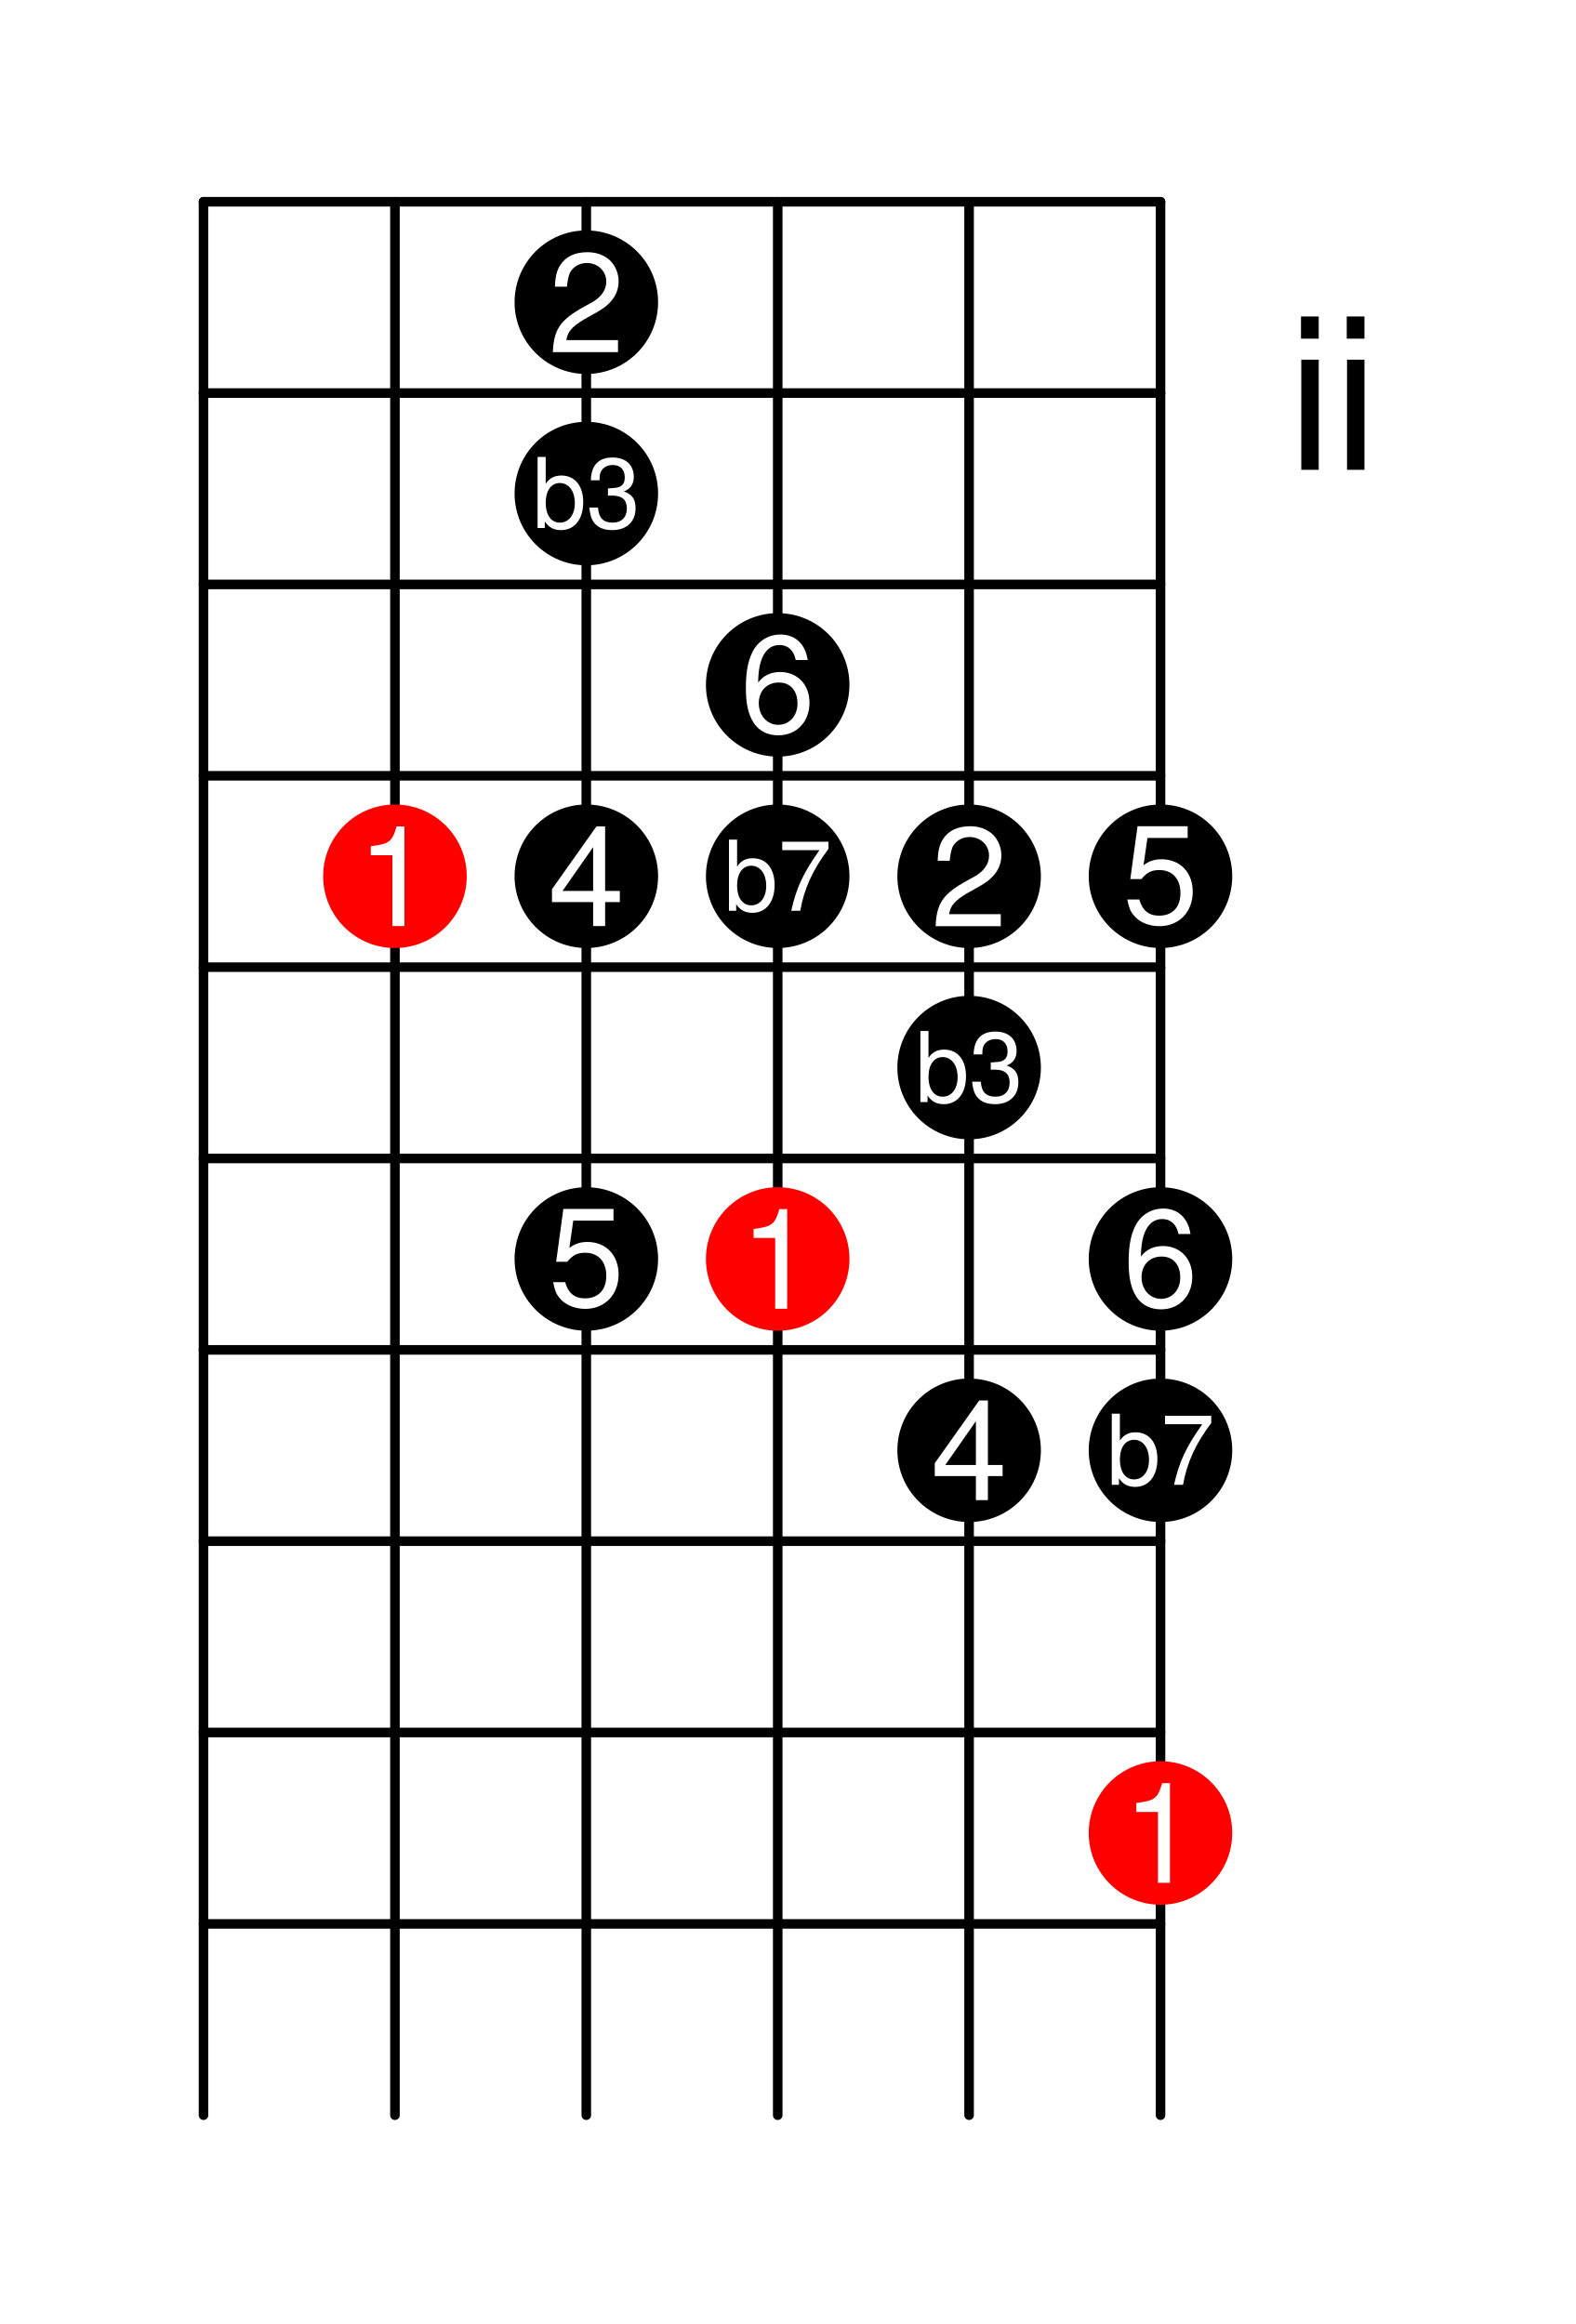
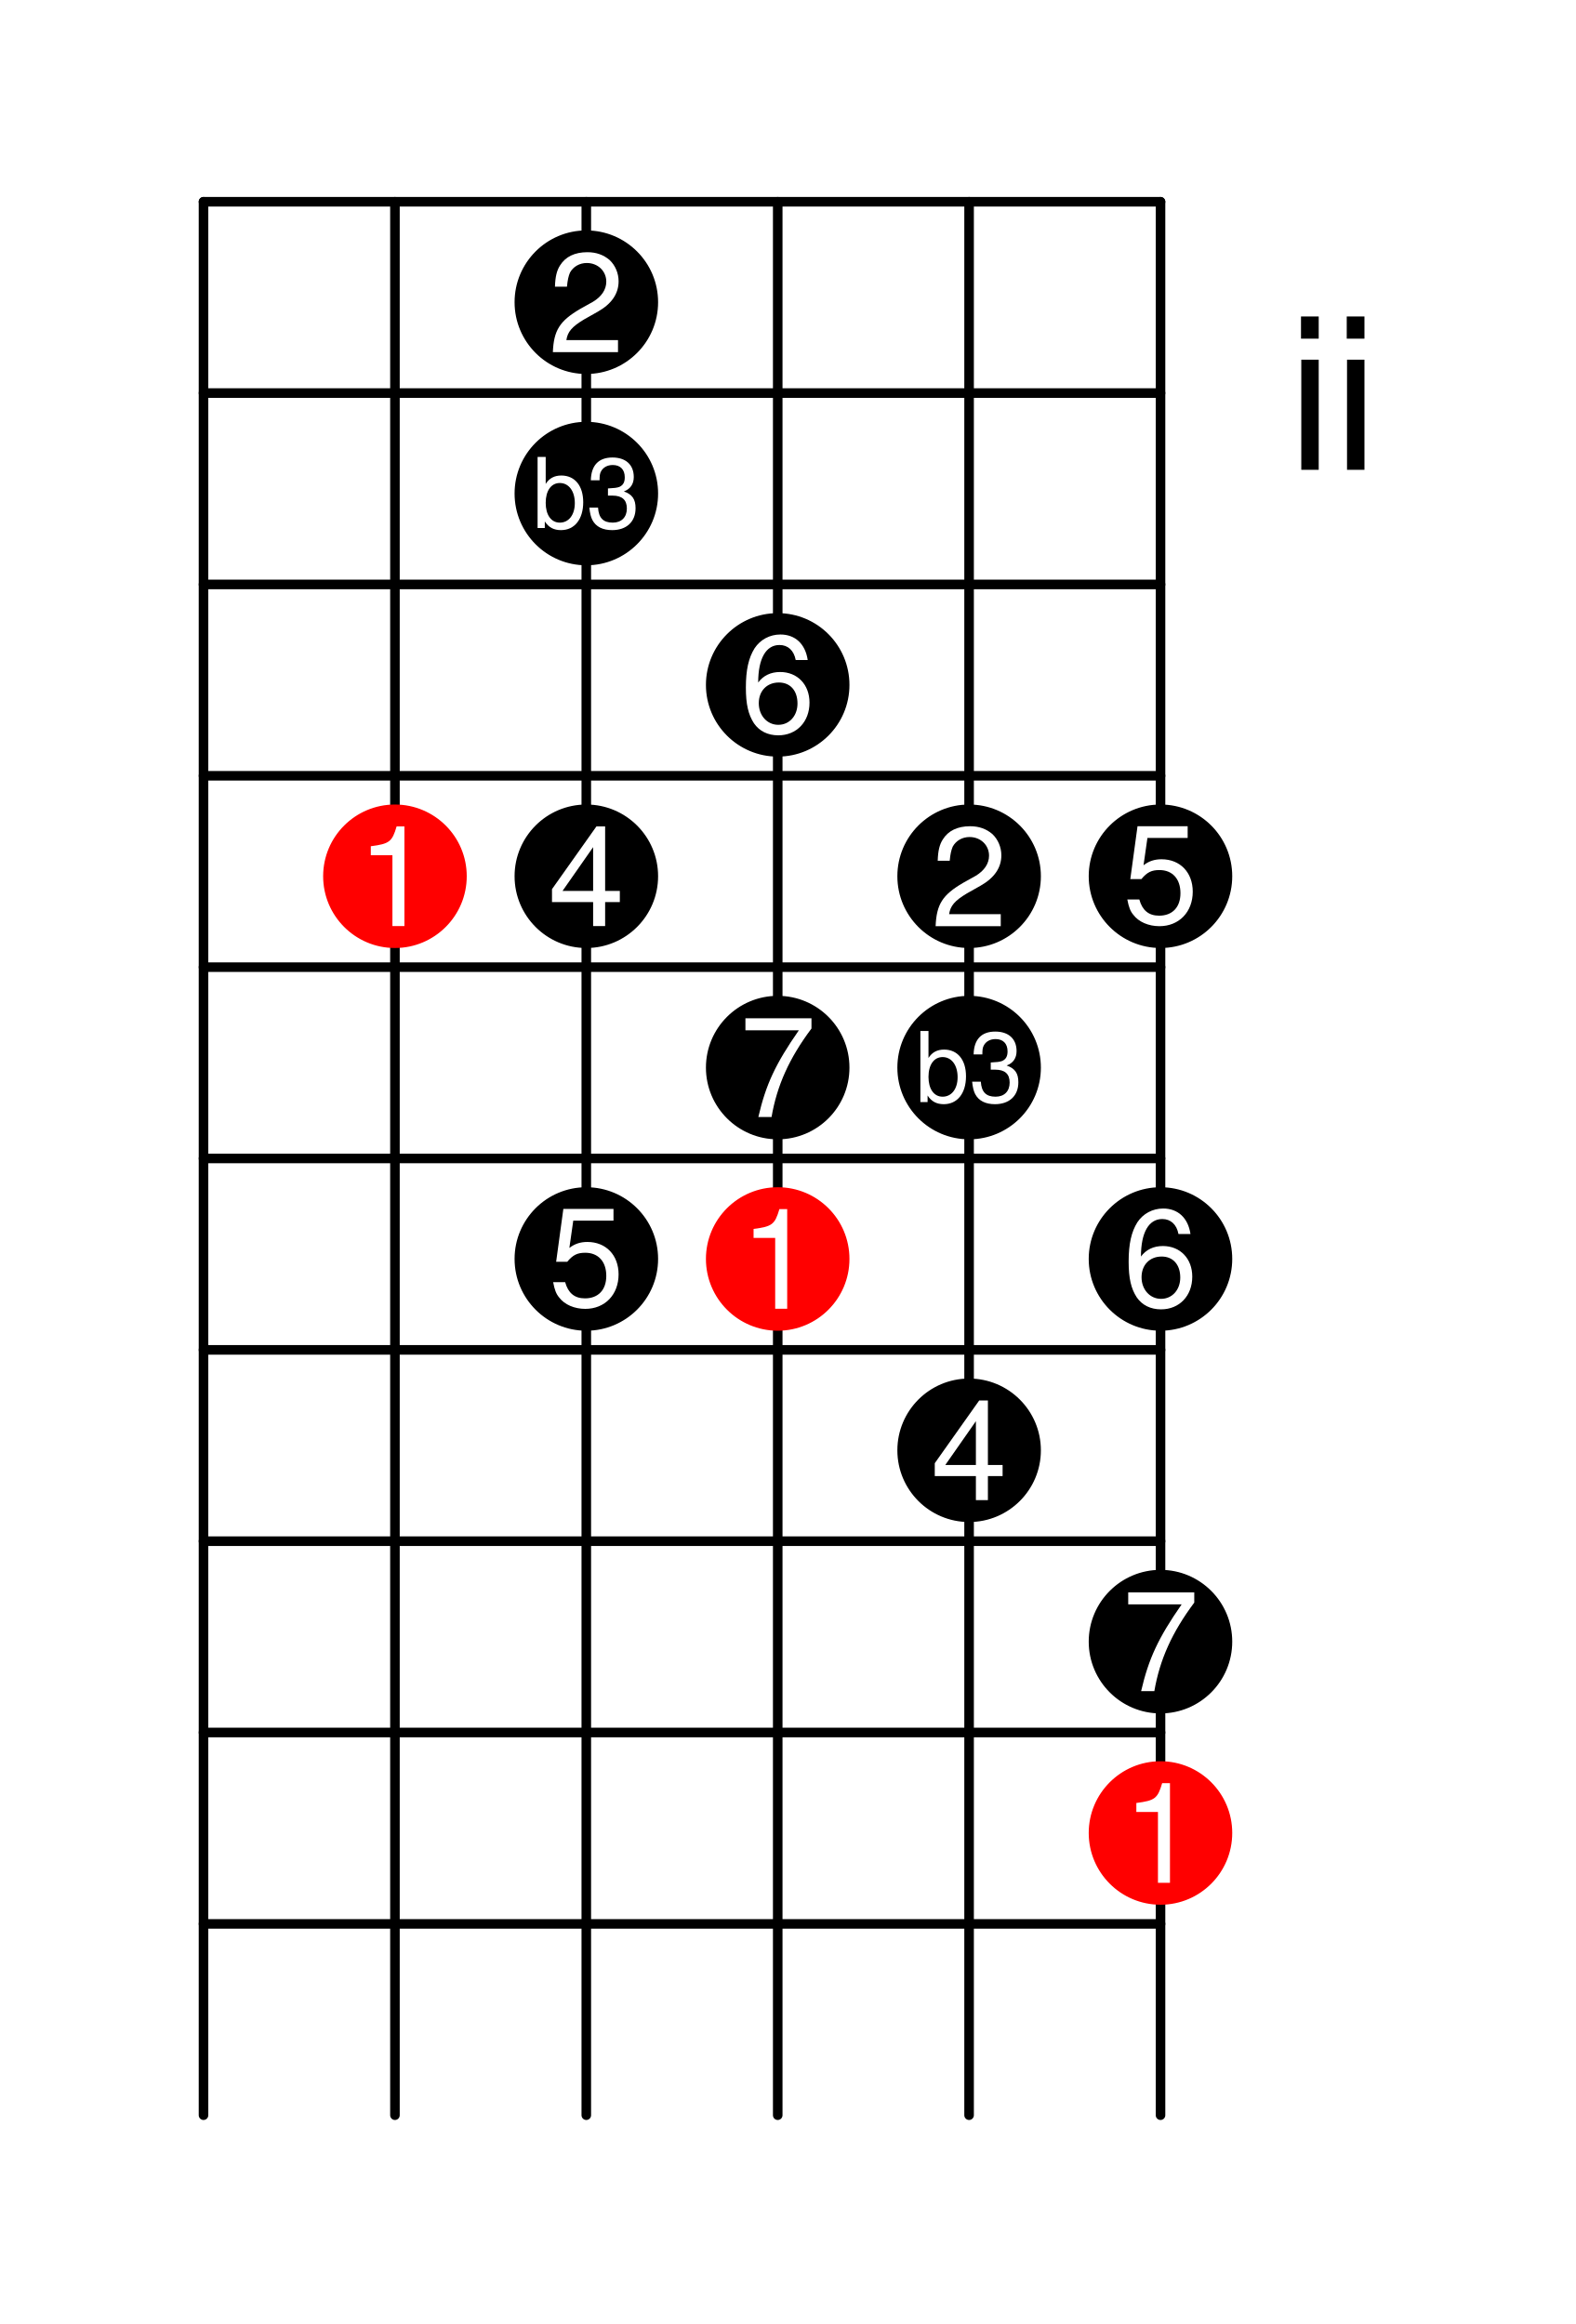
<svg xmlns="http://www.w3.org/2000/svg" xmlns:xlink="http://www.w3.org/1999/xlink" width="82pt" height="121pt" viewBox="0 0 82 121">
  <defs>
    <g>
      <g id="glyph-0-0">
        <path d="M 1.859 -3.688 L 1.859 0 L 2.484 0 L 2.484 -5.188 L 2.078 -5.188 C 1.844 -4.391 1.703 -4.281 0.734 -4.156 L 0.734 -3.688 Z M 1.859 -3.688 " />
      </g>
      <g id="glyph-0-1">
        <path d="M 2.344 -1.25 L 2.344 0 L 2.969 0 L 2.969 -1.25 L 3.734 -1.25 L 3.734 -1.828 L 2.969 -1.828 L 2.969 -5.188 L 2.516 -5.188 L 0.203 -1.922 L 0.203 -1.25 Z M 2.344 -1.828 L 0.75 -1.828 L 2.344 -4.109 Z M 2.344 -1.828 " />
      </g>
      <g id="glyph-1-0">
-         <path d="M 0.281 -3.703 L 0.281 0 L 0.656 0 L 0.656 -0.344 C 0.859 -0.031 1.125 0.109 1.5 0.109 C 2.203 0.109 2.656 -0.453 2.656 -1.344 C 2.656 -2.203 2.219 -2.734 1.516 -2.734 C 1.156 -2.734 0.891 -2.594 0.703 -2.297 L 0.703 -3.703 Z M 1.438 -2.344 C 1.906 -2.344 2.219 -1.922 2.219 -1.297 C 2.219 -0.688 1.906 -0.281 1.438 -0.281 C 0.984 -0.281 0.703 -0.688 0.703 -1.312 C 0.703 -1.938 0.984 -2.344 1.438 -2.344 Z M 1.438 -2.344 " />
-       </g>
-       <g id="glyph-1-1">
-         <path d="M 2.641 -3.594 L 0.234 -3.594 L 0.234 -3.156 L 2.172 -3.156 C 1.312 -1.938 0.969 -1.188 0.703 0 L 1.172 0 C 1.375 -1.156 1.828 -2.141 2.641 -3.219 Z M 2.641 -3.594 " />
-       </g>
-       <g id="glyph-1-2">
-         <path d="M 1.125 -1.688 L 1.359 -1.688 C 1.859 -1.688 2.109 -1.469 2.109 -1.016 C 2.109 -0.562 1.828 -0.281 1.375 -0.281 C 0.875 -0.281 0.641 -0.531 0.609 -1.062 L 0.156 -1.062 C 0.188 -0.766 0.234 -0.578 0.312 -0.422 C 0.5 -0.062 0.859 0.109 1.344 0.109 C 2.094 0.109 2.562 -0.328 2.562 -1.031 C 2.562 -1.5 2.391 -1.75 1.953 -1.906 C 2.297 -2.031 2.469 -2.297 2.469 -2.656 C 2.469 -3.297 2.047 -3.672 1.359 -3.672 C 0.641 -3.672 0.25 -3.266 0.234 -2.484 L 0.688 -2.484 C 0.688 -2.719 0.703 -2.844 0.766 -2.953 C 0.875 -3.156 1.094 -3.281 1.375 -3.281 C 1.766 -3.281 2 -3.047 2 -2.641 C 2 -2.391 1.922 -2.234 1.719 -2.141 C 1.594 -2.094 1.438 -2.078 1.125 -2.062 Z M 1.125 -1.688 " />
+         <path d="M 3.766 -5.141 L 0.328 -5.141 L 0.328 -4.516 L 3.109 -4.516 C 1.891 -2.766 1.391 -1.688 1 0 L 1.688 0 C 1.969 -1.641 2.609 -3.062 3.766 -4.609 Z M 3.766 -5.141 " />
      </g>
      <g id="glyph-2-0">
        <path d="M 3.516 -3.766 C 3.391 -4.609 2.859 -5.094 2.094 -5.094 C 1.547 -5.094 1.047 -4.828 0.75 -4.375 C 0.438 -3.875 0.297 -3.25 0.297 -2.328 C 0.297 -1.469 0.422 -0.922 0.719 -0.469 C 1 -0.062 1.438 0.156 1.984 0.156 C 2.938 0.156 3.609 -0.547 3.609 -1.547 C 3.609 -2.484 2.984 -3.141 2.078 -3.141 C 1.594 -3.141 1.203 -2.953 0.938 -2.594 C 0.938 -3.844 1.344 -4.547 2.047 -4.547 C 2.484 -4.547 2.797 -4.266 2.891 -3.766 Z M 2.016 -2.594 C 2.609 -2.594 2.984 -2.172 2.984 -1.5 C 2.984 -0.859 2.562 -0.391 1.984 -0.391 C 1.406 -0.391 0.969 -0.875 0.969 -1.516 C 0.969 -2.156 1.391 -2.594 2.016 -2.594 Z M 2.016 -2.594 " />
      </g>
      <g id="glyph-3-0">
        <path d="M 3.391 -5.047 L 0.781 -5.047 L 0.406 -2.297 L 0.984 -2.297 C 1.281 -2.656 1.516 -2.766 1.922 -2.766 C 2.594 -2.766 3.016 -2.312 3.016 -1.562 C 3.016 -0.828 2.594 -0.391 1.906 -0.391 C 1.359 -0.391 1.031 -0.672 0.875 -1.234 L 0.25 -1.234 C 0.328 -0.828 0.406 -0.625 0.562 -0.438 C 0.844 -0.062 1.359 0.156 1.922 0.156 C 2.938 0.156 3.656 -0.578 3.656 -1.641 C 3.656 -2.641 3 -3.328 2.031 -3.328 C 1.672 -3.328 1.375 -3.234 1.094 -3.016 L 1.297 -4.438 L 3.391 -4.438 Z M 3.391 -5.047 " />
      </g>
      <g id="glyph-4-0">
+         <path d="M 0.281 -3.703 L 0.281 0 L 0.656 0 L 0.656 -0.344 C 0.859 -0.031 1.125 0.109 1.5 0.109 C 2.203 0.109 2.656 -0.453 2.656 -1.344 C 2.656 -2.203 2.219 -2.734 1.516 -2.734 C 1.156 -2.734 0.891 -2.594 0.703 -2.297 L 0.703 -3.703 Z M 1.438 -2.344 C 1.906 -2.344 2.219 -1.922 2.219 -1.297 C 2.219 -0.688 1.906 -0.281 1.438 -0.281 C 0.984 -0.281 0.703 -0.688 0.703 -1.312 C 0.703 -1.938 0.984 -2.344 1.438 -2.344 Z M 1.438 -2.344 " />
+       </g>
+       <g id="glyph-4-1">
+         <path d="M 1.125 -1.688 L 1.359 -1.688 C 1.859 -1.688 2.109 -1.469 2.109 -1.016 C 2.109 -0.562 1.828 -0.281 1.375 -0.281 C 0.875 -0.281 0.641 -0.531 0.609 -1.062 L 0.156 -1.062 C 0.188 -0.766 0.234 -0.578 0.312 -0.422 C 0.5 -0.062 0.859 0.109 1.344 0.109 C 2.094 0.109 2.562 -0.328 2.562 -1.031 C 2.562 -1.5 2.391 -1.75 1.953 -1.906 C 2.297 -2.031 2.469 -2.297 2.469 -2.656 C 2.469 -3.297 2.047 -3.672 1.359 -3.672 C 0.641 -3.672 0.25 -3.266 0.234 -2.484 L 0.688 -2.484 C 0.688 -2.719 0.703 -2.844 0.766 -2.953 C 0.875 -3.156 1.094 -3.281 1.375 -3.281 C 1.766 -3.281 2 -3.047 2 -2.641 C 2 -2.391 1.922 -2.234 1.719 -2.141 C 1.594 -2.094 1.438 -2.078 1.125 -2.062 Z M 1.125 -1.688 " />
+       </g>
+       <g id="glyph-5-0">
        <path d="M 3.641 -0.625 L 0.953 -0.625 C 1.016 -1.062 1.25 -1.328 1.875 -1.703 L 2.594 -2.109 C 3.312 -2.516 3.672 -3.047 3.672 -3.688 C 3.672 -4.109 3.5 -4.516 3.203 -4.797 C 2.891 -5.062 2.516 -5.203 2.047 -5.203 C 1.391 -5.203 0.906 -4.969 0.625 -4.516 C 0.453 -4.25 0.375 -3.922 0.359 -3.406 L 0.984 -3.406 C 1.016 -3.75 1.062 -3.953 1.141 -4.141 C 1.312 -4.453 1.641 -4.641 2.016 -4.641 C 2.594 -4.641 3.031 -4.219 3.031 -3.672 C 3.031 -3.25 2.781 -2.891 2.344 -2.625 L 1.672 -2.25 C 0.609 -1.625 0.297 -1.141 0.25 0 L 3.641 0 Z M 3.641 -0.625 " />
      </g>
-       <g id="glyph-5-0">
+       <g id="glyph-6-0">
        <path d="M 1.641 -5.734 L 0.734 -5.734 L 0.734 0 L 1.641 0 Z M 1.641 -7.984 L 0.719 -7.984 L 0.719 -6.828 L 1.641 -6.828 Z M 1.641 -7.984 " />
      </g>
    </g>
  </defs>
  <path fill="none" stroke-width="4.981" stroke-linecap="round" stroke-linejoin="miter" stroke="rgb(0%, 0%, 0%)" stroke-opacity="1" stroke-miterlimit="10" d="M 784.102 7228.711 L 784.102 8224.961 " transform="matrix(0.1, 0, 0, -0.1, -18, 833)" />
  <path fill="none" stroke-width="4.981" stroke-linecap="round" stroke-linejoin="miter" stroke="rgb(0%, 0%, 0%)" stroke-opacity="1" stroke-miterlimit="10" d="M 684.453 7228.711 L 684.453 8224.961 " transform="matrix(0.1, 0, 0, -0.1, -18, 833)" />
  <path fill="none" stroke-width="4.981" stroke-linecap="round" stroke-linejoin="miter" stroke="rgb(0%, 0%, 0%)" stroke-opacity="1" stroke-miterlimit="10" d="M 584.844 7228.711 L 584.844 8224.961 " transform="matrix(0.1, 0, 0, -0.1, -18, 833)" />
  <path fill="none" stroke-width="4.981" stroke-linecap="round" stroke-linejoin="miter" stroke="rgb(0%, 0%, 0%)" stroke-opacity="1" stroke-miterlimit="10" d="M 485.195 7228.711 L 485.195 8224.961 " transform="matrix(0.1, 0, 0, -0.1, -18, 833)" />
  <path fill="none" stroke-width="4.981" stroke-linecap="round" stroke-linejoin="miter" stroke="rgb(0%, 0%, 0%)" stroke-opacity="1" stroke-miterlimit="10" d="M 385.586 7228.711 L 385.586 8224.961 " transform="matrix(0.1, 0, 0, -0.1, -18, 833)" />
  <path fill="none" stroke-width="4.981" stroke-linecap="round" stroke-linejoin="miter" stroke="rgb(0%, 0%, 0%)" stroke-opacity="1" stroke-miterlimit="10" d="M 285.938 7228.711 L 285.938 8224.961 " transform="matrix(0.1, 0, 0, -0.1, -18, 833)" />
  <path fill="none" stroke-width="4.981" stroke-linecap="round" stroke-linejoin="miter" stroke="rgb(0%, 0%, 0%)" stroke-opacity="1" stroke-miterlimit="10" d="M 285.938 8224.961 L 784.102 8224.961 " transform="matrix(0.1, 0, 0, -0.1, -18, 833)" />
  <path fill="none" stroke-width="4.981" stroke-linecap="round" stroke-linejoin="miter" stroke="rgb(0%, 0%, 0%)" stroke-opacity="1" stroke-miterlimit="10" d="M 285.938 8125.352 L 784.102 8125.352 " transform="matrix(0.1, 0, 0, -0.1, -18, 833)" />
  <path fill="none" stroke-width="4.981" stroke-linecap="round" stroke-linejoin="miter" stroke="rgb(0%, 0%, 0%)" stroke-opacity="1" stroke-miterlimit="10" d="M 285.938 8025.703 L 784.102 8025.703 " transform="matrix(0.1, 0, 0, -0.1, -18, 833)" />
  <path fill="none" stroke-width="4.981" stroke-linecap="round" stroke-linejoin="miter" stroke="rgb(0%, 0%, 0%)" stroke-opacity="1" stroke-miterlimit="10" d="M 285.938 7926.094 L 784.102 7926.094 " transform="matrix(0.1, 0, 0, -0.1, -18, 833)" />
  <path fill="none" stroke-width="4.981" stroke-linecap="round" stroke-linejoin="miter" stroke="rgb(0%, 0%, 0%)" stroke-opacity="1" stroke-miterlimit="10" d="M 285.938 7826.445 L 784.102 7826.445 " transform="matrix(0.1, 0, 0, -0.1, -18, 833)" />
  <path fill="none" stroke-width="4.981" stroke-linecap="round" stroke-linejoin="miter" stroke="rgb(0%, 0%, 0%)" stroke-opacity="1" stroke-miterlimit="10" d="M 285.938 7726.836 L 784.102 7726.836 " transform="matrix(0.1, 0, 0, -0.1, -18, 833)" />
  <path fill="none" stroke-width="4.981" stroke-linecap="round" stroke-linejoin="miter" stroke="rgb(0%, 0%, 0%)" stroke-opacity="1" stroke-miterlimit="10" d="M 285.938 7627.188 L 784.102 7627.188 " transform="matrix(0.1, 0, 0, -0.1, -18, 833)" />
  <path fill="none" stroke-width="4.981" stroke-linecap="round" stroke-linejoin="miter" stroke="rgb(0%, 0%, 0%)" stroke-opacity="1" stroke-miterlimit="10" d="M 285.938 7527.578 L 784.102 7527.578 " transform="matrix(0.1, 0, 0, -0.1, -18, 833)" />
  <path fill="none" stroke-width="4.981" stroke-linecap="round" stroke-linejoin="miter" stroke="rgb(0%, 0%, 0%)" stroke-opacity="1" stroke-miterlimit="10" d="M 285.938 7427.969 L 784.102 7427.969 " transform="matrix(0.1, 0, 0, -0.1, -18, 833)" />
  <path fill="none" stroke-width="4.981" stroke-linecap="round" stroke-linejoin="miter" stroke="rgb(0%, 0%, 0%)" stroke-opacity="1" stroke-miterlimit="10" d="M 285.938 7328.32 L 784.102 7328.32 " transform="matrix(0.1, 0, 0, -0.1, -18, 833)" />
  <path fill="none" stroke-width="4.981" stroke-linecap="round" stroke-linejoin="miter" stroke="rgb(100%, 0%, 0%)" stroke-opacity="1" stroke-miterlimit="10" d="M 818.945 7375.664 C 818.945 7394.883 803.359 7410.508 784.102 7410.508 C 764.844 7410.508 749.219 7394.883 749.219 7375.664 C 749.219 7356.406 764.844 7340.781 784.102 7340.781 C 803.359 7340.781 818.945 7356.406 818.945 7375.664 Z M 818.945 7375.664 " transform="matrix(0.1, 0, 0, -0.1, -18, 833)" />
  <path fill-rule="nonzero" fill="rgb(100%, 0%, 0%)" fill-opacity="1" d="M 63.895 95.434 C 63.895 93.512 62.336 91.949 60.41 91.949 C 58.484 91.949 56.922 93.512 56.922 95.434 C 56.922 97.359 58.484 98.922 60.41 98.922 C 62.336 98.922 63.895 97.359 63.895 95.434 " />
  <g fill="rgb(100%, 100%, 100%)" fill-opacity="1">
    <use xlink:href="#glyph-0-0" x="58.418" y="98.029" />
  </g>
-   <path fill="none" stroke-width="4.981" stroke-linecap="round" stroke-linejoin="miter" stroke="rgb(0%, 0%, 0%)" stroke-opacity="1" stroke-miterlimit="10" d="M 818.945 7574.883 C 818.945 7594.141 803.359 7609.766 784.102 7609.766 C 764.844 7609.766 749.219 7594.141 749.219 7574.883 C 749.219 7555.664 764.844 7540.039 784.102 7540.039 C 803.359 7540.039 818.945 7555.664 818.945 7574.883 Z M 818.945 7574.883 " transform="matrix(0.1, 0, 0, -0.1, -18, 833)" />
-   <path fill-rule="nonzero" fill="rgb(0%, 0%, 0%)" fill-opacity="1" d="M 63.895 75.512 C 63.895 73.586 62.336 72.023 60.41 72.023 C 58.484 72.023 56.922 73.586 56.922 75.512 C 56.922 77.434 58.484 78.996 60.41 78.996 C 62.336 78.996 63.895 77.434 63.895 75.512 " />
+   <path fill="none" stroke-width="4.981" stroke-linecap="round" stroke-linejoin="miter" stroke="rgb(0%, 0%, 0%)" stroke-opacity="1" stroke-miterlimit="10" d="M 818.945 7475.273 C 818.945 7494.531 803.359 7510.156 784.102 7510.156 C 764.844 7510.156 749.219 7494.531 749.219 7475.273 C 749.219 7456.016 764.844 7440.391 784.102 7440.391 C 803.359 7440.391 818.945 7456.016 818.945 7475.273 Z M 818.945 7475.273 " transform="matrix(0.1, 0, 0, -0.1, -18, 833)" />
+   <path fill-rule="nonzero" fill="rgb(0%, 0%, 0%)" fill-opacity="1" d="M 63.895 85.473 C 63.895 83.547 62.336 81.984 60.41 81.984 C 58.484 81.984 56.922 83.547 56.922 85.473 C 56.922 87.398 58.484 88.961 60.41 88.961 C 62.336 88.961 63.895 87.398 63.895 85.473 " />
  <g fill="rgb(100%, 100%, 100%)" fill-opacity="1">
-     <use xlink:href="#glyph-1-0" x="57.592" y="77.307" />
-   </g>
-   <g fill="rgb(100%, 100%, 100%)" fill-opacity="1">
-     <use xlink:href="#glyph-1-1" x="60.411" y="77.307" />
+     <use xlink:href="#glyph-1-0" x="58.401" y="88.049" />
  </g>
  <path fill="none" stroke-width="4.981" stroke-linecap="round" stroke-linejoin="miter" stroke="rgb(0%, 0%, 0%)" stroke-opacity="1" stroke-miterlimit="10" d="M 818.945 7674.531 C 818.945 7693.789 803.359 7709.375 784.102 7709.375 C 764.844 7709.375 749.219 7693.789 749.219 7674.531 C 749.219 7655.273 764.844 7639.648 784.102 7639.648 C 803.359 7639.648 818.945 7655.273 818.945 7674.531 Z M 818.945 7674.531 " transform="matrix(0.1, 0, 0, -0.1, -18, 833)" />
  <path fill-rule="nonzero" fill="rgb(0%, 0%, 0%)" fill-opacity="1" d="M 63.895 65.547 C 63.895 63.621 62.336 62.062 60.41 62.062 C 58.484 62.062 56.922 63.621 56.922 65.547 C 56.922 67.473 58.484 69.035 60.41 69.035 C 62.336 69.035 63.895 67.473 63.895 65.547 " />
  <g fill="rgb(100%, 100%, 100%)" fill-opacity="1">
    <use xlink:href="#glyph-2-0" x="58.454" y="68.016" />
  </g>
  <path fill="none" stroke-width="4.981" stroke-linecap="round" stroke-linejoin="miter" stroke="rgb(0%, 0%, 0%)" stroke-opacity="1" stroke-miterlimit="10" d="M 818.945 7873.789 C 818.945 7893.047 803.359 7908.633 784.102 7908.633 C 764.844 7908.633 749.219 7893.047 749.219 7873.789 C 749.219 7854.531 764.844 7838.906 784.102 7838.906 C 803.359 7838.906 818.945 7854.531 818.945 7873.789 Z M 818.945 7873.789 " transform="matrix(0.1, 0, 0, -0.1, -18, 833)" />
  <path fill-rule="nonzero" fill="rgb(0%, 0%, 0%)" fill-opacity="1" d="M 63.895 45.621 C 63.895 43.695 62.336 42.137 60.41 42.137 C 58.484 42.137 56.922 43.695 56.922 45.621 C 56.922 47.547 58.484 49.109 60.41 49.109 C 62.336 49.109 63.895 47.547 63.895 45.621 " />
  <g fill="rgb(100%, 100%, 100%)" fill-opacity="1">
    <use xlink:href="#glyph-3-0" x="58.432" y="48.066" />
  </g>
  <path fill="none" stroke-width="4.981" stroke-linecap="round" stroke-linejoin="miter" stroke="rgb(0%, 0%, 0%)" stroke-opacity="1" stroke-miterlimit="10" d="M 719.336 7574.883 C 719.336 7594.141 703.711 7609.766 684.453 7609.766 C 665.195 7609.766 649.609 7594.141 649.609 7574.883 C 649.609 7555.664 665.195 7540.039 684.453 7540.039 C 703.711 7540.039 719.336 7555.664 719.336 7574.883 Z M 719.336 7574.883 " transform="matrix(0.1, 0, 0, -0.1, -18, 833)" />
  <path fill-rule="nonzero" fill="rgb(0%, 0%, 0%)" fill-opacity="1" d="M 53.934 75.512 C 53.934 73.586 52.371 72.023 50.445 72.023 C 48.52 72.023 46.961 73.586 46.961 75.512 C 46.961 77.434 48.52 78.996 50.445 78.996 C 52.371 78.996 53.934 77.434 53.934 75.512 " />
  <g fill="rgb(100%, 100%, 100%)" fill-opacity="1">
    <use xlink:href="#glyph-0-1" x="48.456" y="78.104" />
  </g>
  <path fill="none" stroke-width="4.981" stroke-linecap="round" stroke-linejoin="miter" stroke="rgb(0%, 0%, 0%)" stroke-opacity="1" stroke-miterlimit="10" d="M 719.336 7774.141 C 719.336 7793.398 703.711 7809.023 684.453 7809.023 C 665.195 7809.023 649.609 7793.398 649.609 7774.141 C 649.609 7754.883 665.195 7739.297 684.453 7739.297 C 703.711 7739.297 719.336 7754.883 719.336 7774.141 Z M 719.336 7774.141 " transform="matrix(0.1, 0, 0, -0.1, -18, 833)" />
  <path fill-rule="nonzero" fill="rgb(0%, 0%, 0%)" fill-opacity="1" d="M 53.934 55.586 C 53.934 53.66 52.371 52.098 50.445 52.098 C 48.52 52.098 46.961 53.66 46.961 55.586 C 46.961 57.512 48.52 59.07 50.445 59.07 C 52.371 59.07 53.934 57.512 53.934 55.586 " />
  <g fill="rgb(100%, 100%, 100%)" fill-opacity="1">
-     <use xlink:href="#glyph-1-0" x="47.629" y="57.381" />
+     <use xlink:href="#glyph-4-0" x="47.629" y="57.381" />
  </g>
  <g fill="rgb(100%, 100%, 100%)" fill-opacity="1">
-     <use xlink:href="#glyph-1-2" x="50.448" y="57.381" />
+     <use xlink:href="#glyph-4-1" x="50.448" y="57.381" />
  </g>
  <path fill="none" stroke-width="4.981" stroke-linecap="round" stroke-linejoin="miter" stroke="rgb(0%, 0%, 0%)" stroke-opacity="1" stroke-miterlimit="10" d="M 719.336 7873.789 C 719.336 7893.047 703.711 7908.633 684.453 7908.633 C 665.195 7908.633 649.609 7893.047 649.609 7873.789 C 649.609 7854.531 665.195 7838.906 684.453 7838.906 C 703.711 7838.906 719.336 7854.531 719.336 7873.789 Z M 719.336 7873.789 " transform="matrix(0.1, 0, 0, -0.1, -18, 833)" />
  <path fill-rule="nonzero" fill="rgb(0%, 0%, 0%)" fill-opacity="1" d="M 53.934 45.621 C 53.934 43.695 52.371 42.137 50.445 42.137 C 48.52 42.137 46.961 43.695 46.961 45.621 C 46.961 47.547 48.52 49.109 50.445 49.109 C 52.371 49.109 53.934 47.547 53.934 45.621 " />
  <g fill="rgb(100%, 100%, 100%)" fill-opacity="1">
-     <use xlink:href="#glyph-4-0" x="48.453" y="48.221" />
+     <use xlink:href="#glyph-5-0" x="48.453" y="48.221" />
  </g>
  <path fill="none" stroke-width="4.981" stroke-linecap="round" stroke-linejoin="miter" stroke="rgb(100%, 0%, 0%)" stroke-opacity="1" stroke-miterlimit="10" d="M 619.688 7674.531 C 619.688 7693.789 604.102 7709.375 584.844 7709.375 C 565.586 7709.375 549.961 7693.789 549.961 7674.531 C 549.961 7655.273 565.586 7639.648 584.844 7639.648 C 604.102 7639.648 619.688 7655.273 619.688 7674.531 Z M 619.688 7674.531 " transform="matrix(0.1, 0, 0, -0.1, -18, 833)" />
  <path fill-rule="nonzero" fill="rgb(100%, 0%, 0%)" fill-opacity="1" d="M 43.969 65.547 C 43.969 63.621 42.41 62.062 40.484 62.062 C 38.559 62.062 36.996 63.621 36.996 65.547 C 36.996 67.473 38.559 69.035 40.484 69.035 C 42.41 69.035 43.969 67.473 43.969 65.547 " />
  <g fill="rgb(100%, 100%, 100%)" fill-opacity="1">
    <use xlink:href="#glyph-0-0" x="38.493" y="68.141" />
  </g>
-   <path fill="none" stroke-width="4.981" stroke-linecap="round" stroke-linejoin="miter" stroke="rgb(0%, 0%, 0%)" stroke-opacity="1" stroke-miterlimit="10" d="M 619.688 7873.789 C 619.688 7893.047 604.102 7908.633 584.844 7908.633 C 565.586 7908.633 549.961 7893.047 549.961 7873.789 C 549.961 7854.531 565.586 7838.906 584.844 7838.906 C 604.102 7838.906 619.688 7854.531 619.688 7873.789 Z M 619.688 7873.789 " transform="matrix(0.1, 0, 0, -0.1, -18, 833)" />
-   <path fill-rule="nonzero" fill="rgb(0%, 0%, 0%)" fill-opacity="1" d="M 43.969 45.621 C 43.969 43.695 42.41 42.137 40.484 42.137 C 38.559 42.137 36.996 43.695 36.996 45.621 C 36.996 47.547 38.559 49.109 40.484 49.109 C 42.41 49.109 43.969 47.547 43.969 45.621 " />
+   <path fill="none" stroke-width="4.981" stroke-linecap="round" stroke-linejoin="miter" stroke="rgb(0%, 0%, 0%)" stroke-opacity="1" stroke-miterlimit="10" d="M 619.688 7774.141 C 619.688 7793.398 604.102 7809.023 584.844 7809.023 C 565.586 7809.023 549.961 7793.398 549.961 7774.141 C 549.961 7754.883 565.586 7739.297 584.844 7739.297 C 604.102 7739.297 619.688 7754.883 619.688 7774.141 Z M 619.688 7774.141 " transform="matrix(0.1, 0, 0, -0.1, -18, 833)" />
+   <path fill-rule="nonzero" fill="rgb(0%, 0%, 0%)" fill-opacity="1" d="M 43.969 55.586 C 43.969 53.66 42.41 52.098 40.484 52.098 C 38.559 52.098 36.996 53.66 36.996 55.586 C 36.996 57.512 38.559 59.07 40.484 59.07 C 42.41 59.07 43.969 57.512 43.969 55.586 " />
  <g fill="rgb(100%, 100%, 100%)" fill-opacity="1">
-     <use xlink:href="#glyph-1-0" x="37.666" y="47.418" />
-   </g>
-   <g fill="rgb(100%, 100%, 100%)" fill-opacity="1">
-     <use xlink:href="#glyph-1-1" x="40.485" y="47.418" />
+     <use xlink:href="#glyph-1-0" x="38.475" y="58.159" />
  </g>
  <path fill="none" stroke-width="4.981" stroke-linecap="round" stroke-linejoin="miter" stroke="rgb(0%, 0%, 0%)" stroke-opacity="1" stroke-miterlimit="10" d="M 619.688 7973.398 C 619.688 7992.656 604.102 8008.281 584.844 8008.281 C 565.586 8008.281 549.961 7992.656 549.961 7973.398 C 549.961 7954.141 565.586 7938.555 584.844 7938.555 C 604.102 7938.555 619.688 7954.141 619.688 7973.398 Z M 619.688 7973.398 " transform="matrix(0.1, 0, 0, -0.1, -18, 833)" />
  <path fill-rule="nonzero" fill="rgb(0%, 0%, 0%)" fill-opacity="1" d="M 43.969 35.66 C 43.969 33.734 42.41 32.172 40.484 32.172 C 38.559 32.172 36.996 33.734 36.996 35.66 C 36.996 37.586 38.559 39.145 40.484 39.145 C 42.41 39.145 43.969 37.586 43.969 35.66 " />
  <g fill="rgb(100%, 100%, 100%)" fill-opacity="1">
    <use xlink:href="#glyph-2-0" x="38.529" y="38.129" />
  </g>
  <path fill="none" stroke-width="4.981" stroke-linecap="round" stroke-linejoin="miter" stroke="rgb(0%, 0%, 0%)" stroke-opacity="1" stroke-miterlimit="10" d="M 520.078 7674.531 C 520.078 7693.789 504.453 7709.375 485.195 7709.375 C 465.938 7709.375 450.352 7693.789 450.352 7674.531 C 450.352 7655.273 465.938 7639.648 485.195 7639.648 C 504.453 7639.648 520.078 7655.273 520.078 7674.531 Z M 520.078 7674.531 " transform="matrix(0.1, 0, 0, -0.1, -18, 833)" />
  <path fill-rule="nonzero" fill="rgb(0%, 0%, 0%)" fill-opacity="1" d="M 34.008 65.547 C 34.008 63.621 32.445 62.062 30.52 62.062 C 28.594 62.062 27.035 63.621 27.035 65.547 C 27.035 67.473 28.594 69.035 30.52 69.035 C 32.445 69.035 34.008 67.473 34.008 65.547 " />
  <g fill="rgb(100%, 100%, 100%)" fill-opacity="1">
    <use xlink:href="#glyph-3-0" x="28.544" y="67.991" />
  </g>
  <path fill="none" stroke-width="4.981" stroke-linecap="round" stroke-linejoin="miter" stroke="rgb(0%, 0%, 0%)" stroke-opacity="1" stroke-miterlimit="10" d="M 520.078 7873.789 C 520.078 7893.047 504.453 7908.633 485.195 7908.633 C 465.938 7908.633 450.352 7893.047 450.352 7873.789 C 450.352 7854.531 465.938 7838.906 485.195 7838.906 C 504.453 7838.906 520.078 7854.531 520.078 7873.789 Z M 520.078 7873.789 " transform="matrix(0.1, 0, 0, -0.1, -18, 833)" />
  <path fill-rule="nonzero" fill="rgb(0%, 0%, 0%)" fill-opacity="1" d="M 34.008 45.621 C 34.008 43.695 32.445 42.137 30.52 42.137 C 28.594 42.137 27.035 43.695 27.035 45.621 C 27.035 47.547 28.594 49.109 30.52 49.109 C 32.445 49.109 34.008 47.547 34.008 45.621 " />
  <g fill="rgb(100%, 100%, 100%)" fill-opacity="1">
    <use xlink:href="#glyph-0-1" x="28.531" y="48.216" />
  </g>
  <path fill="none" stroke-width="4.981" stroke-linecap="round" stroke-linejoin="miter" stroke="rgb(0%, 0%, 0%)" stroke-opacity="1" stroke-miterlimit="10" d="M 520.078 8073.047 C 520.078 8092.305 504.453 8107.891 485.195 8107.891 C 465.938 8107.891 450.352 8092.305 450.352 8073.047 C 450.352 8053.789 465.938 8038.164 485.195 8038.164 C 504.453 8038.164 520.078 8053.789 520.078 8073.047 Z M 520.078 8073.047 " transform="matrix(0.1, 0, 0, -0.1, -18, 833)" />
  <path fill-rule="nonzero" fill="rgb(0%, 0%, 0%)" fill-opacity="1" d="M 34.008 25.695 C 34.008 23.77 32.445 22.211 30.52 22.211 C 28.594 22.211 27.035 23.77 27.035 25.695 C 27.035 27.621 28.594 29.184 30.52 29.184 C 32.445 29.184 34.008 27.621 34.008 25.695 " />
  <g fill="rgb(100%, 100%, 100%)" fill-opacity="1">
-     <use xlink:href="#glyph-1-0" x="27.703" y="27.492" />
+     <use xlink:href="#glyph-4-0" x="27.703" y="27.492" />
  </g>
  <g fill="rgb(100%, 100%, 100%)" fill-opacity="1">
-     <use xlink:href="#glyph-1-2" x="30.522" y="27.492" />
+     <use xlink:href="#glyph-4-1" x="30.522" y="27.492" />
  </g>
  <path fill="none" stroke-width="4.981" stroke-linecap="round" stroke-linejoin="miter" stroke="rgb(0%, 0%, 0%)" stroke-opacity="1" stroke-miterlimit="10" d="M 520.078 8172.656 C 520.078 8191.914 504.453 8207.539 485.195 8207.539 C 465.938 8207.539 450.352 8191.914 450.352 8172.656 C 450.352 8153.398 465.938 8137.773 485.195 8137.773 C 504.453 8137.773 520.078 8153.398 520.078 8172.656 Z M 520.078 8172.656 " transform="matrix(0.1, 0, 0, -0.1, -18, 833)" />
  <path fill-rule="nonzero" fill="rgb(0%, 0%, 0%)" fill-opacity="1" d="M 34.008 15.734 C 34.008 13.809 32.445 12.246 30.52 12.246 C 28.594 12.246 27.035 13.809 27.035 15.734 C 27.035 17.66 28.594 19.223 30.52 19.223 C 32.445 19.223 34.008 17.66 34.008 15.734 " />
  <g fill="rgb(100%, 100%, 100%)" fill-opacity="1">
-     <use xlink:href="#glyph-4-0" x="28.529" y="18.334" />
+     <use xlink:href="#glyph-5-0" x="28.529" y="18.334" />
  </g>
  <path fill="none" stroke-width="4.981" stroke-linecap="round" stroke-linejoin="miter" stroke="rgb(100%, 0%, 0%)" stroke-opacity="1" stroke-miterlimit="10" d="M 420.469 7873.789 C 420.469 7893.047 404.844 7908.633 385.586 7908.633 C 366.328 7908.633 350.703 7893.047 350.703 7873.789 C 350.703 7854.531 366.328 7838.906 385.586 7838.906 C 404.844 7838.906 420.469 7854.531 420.469 7873.789 Z M 420.469 7873.789 " transform="matrix(0.1, 0, 0, -0.1, -18, 833)" />
  <path fill-rule="nonzero" fill="rgb(100%, 0%, 0%)" fill-opacity="1" d="M 24.047 45.621 C 24.047 43.695 22.484 42.137 20.559 42.137 C 18.633 42.137 17.07 43.695 17.07 45.621 C 17.07 47.547 18.633 49.109 20.559 49.109 C 22.484 49.109 24.047 47.547 24.047 45.621 " />
  <g fill="rgb(100%, 100%, 100%)" fill-opacity="1">
    <use xlink:href="#glyph-0-0" x="18.568" y="48.216" />
  </g>
  <g fill="rgb(0%, 0%, 0%)" fill-opacity="1">
-     <use xlink:href="#glyph-5-0" x="67.004" y="24.461" />
+     <use xlink:href="#glyph-6-0" x="67.004" y="24.461" />
  </g>
  <g fill="rgb(0%, 0%, 0%)" fill-opacity="1">
-     <use xlink:href="#glyph-5-0" x="69.385" y="24.461" />
+     <use xlink:href="#glyph-6-0" x="69.385" y="24.461" />
  </g>
</svg>
